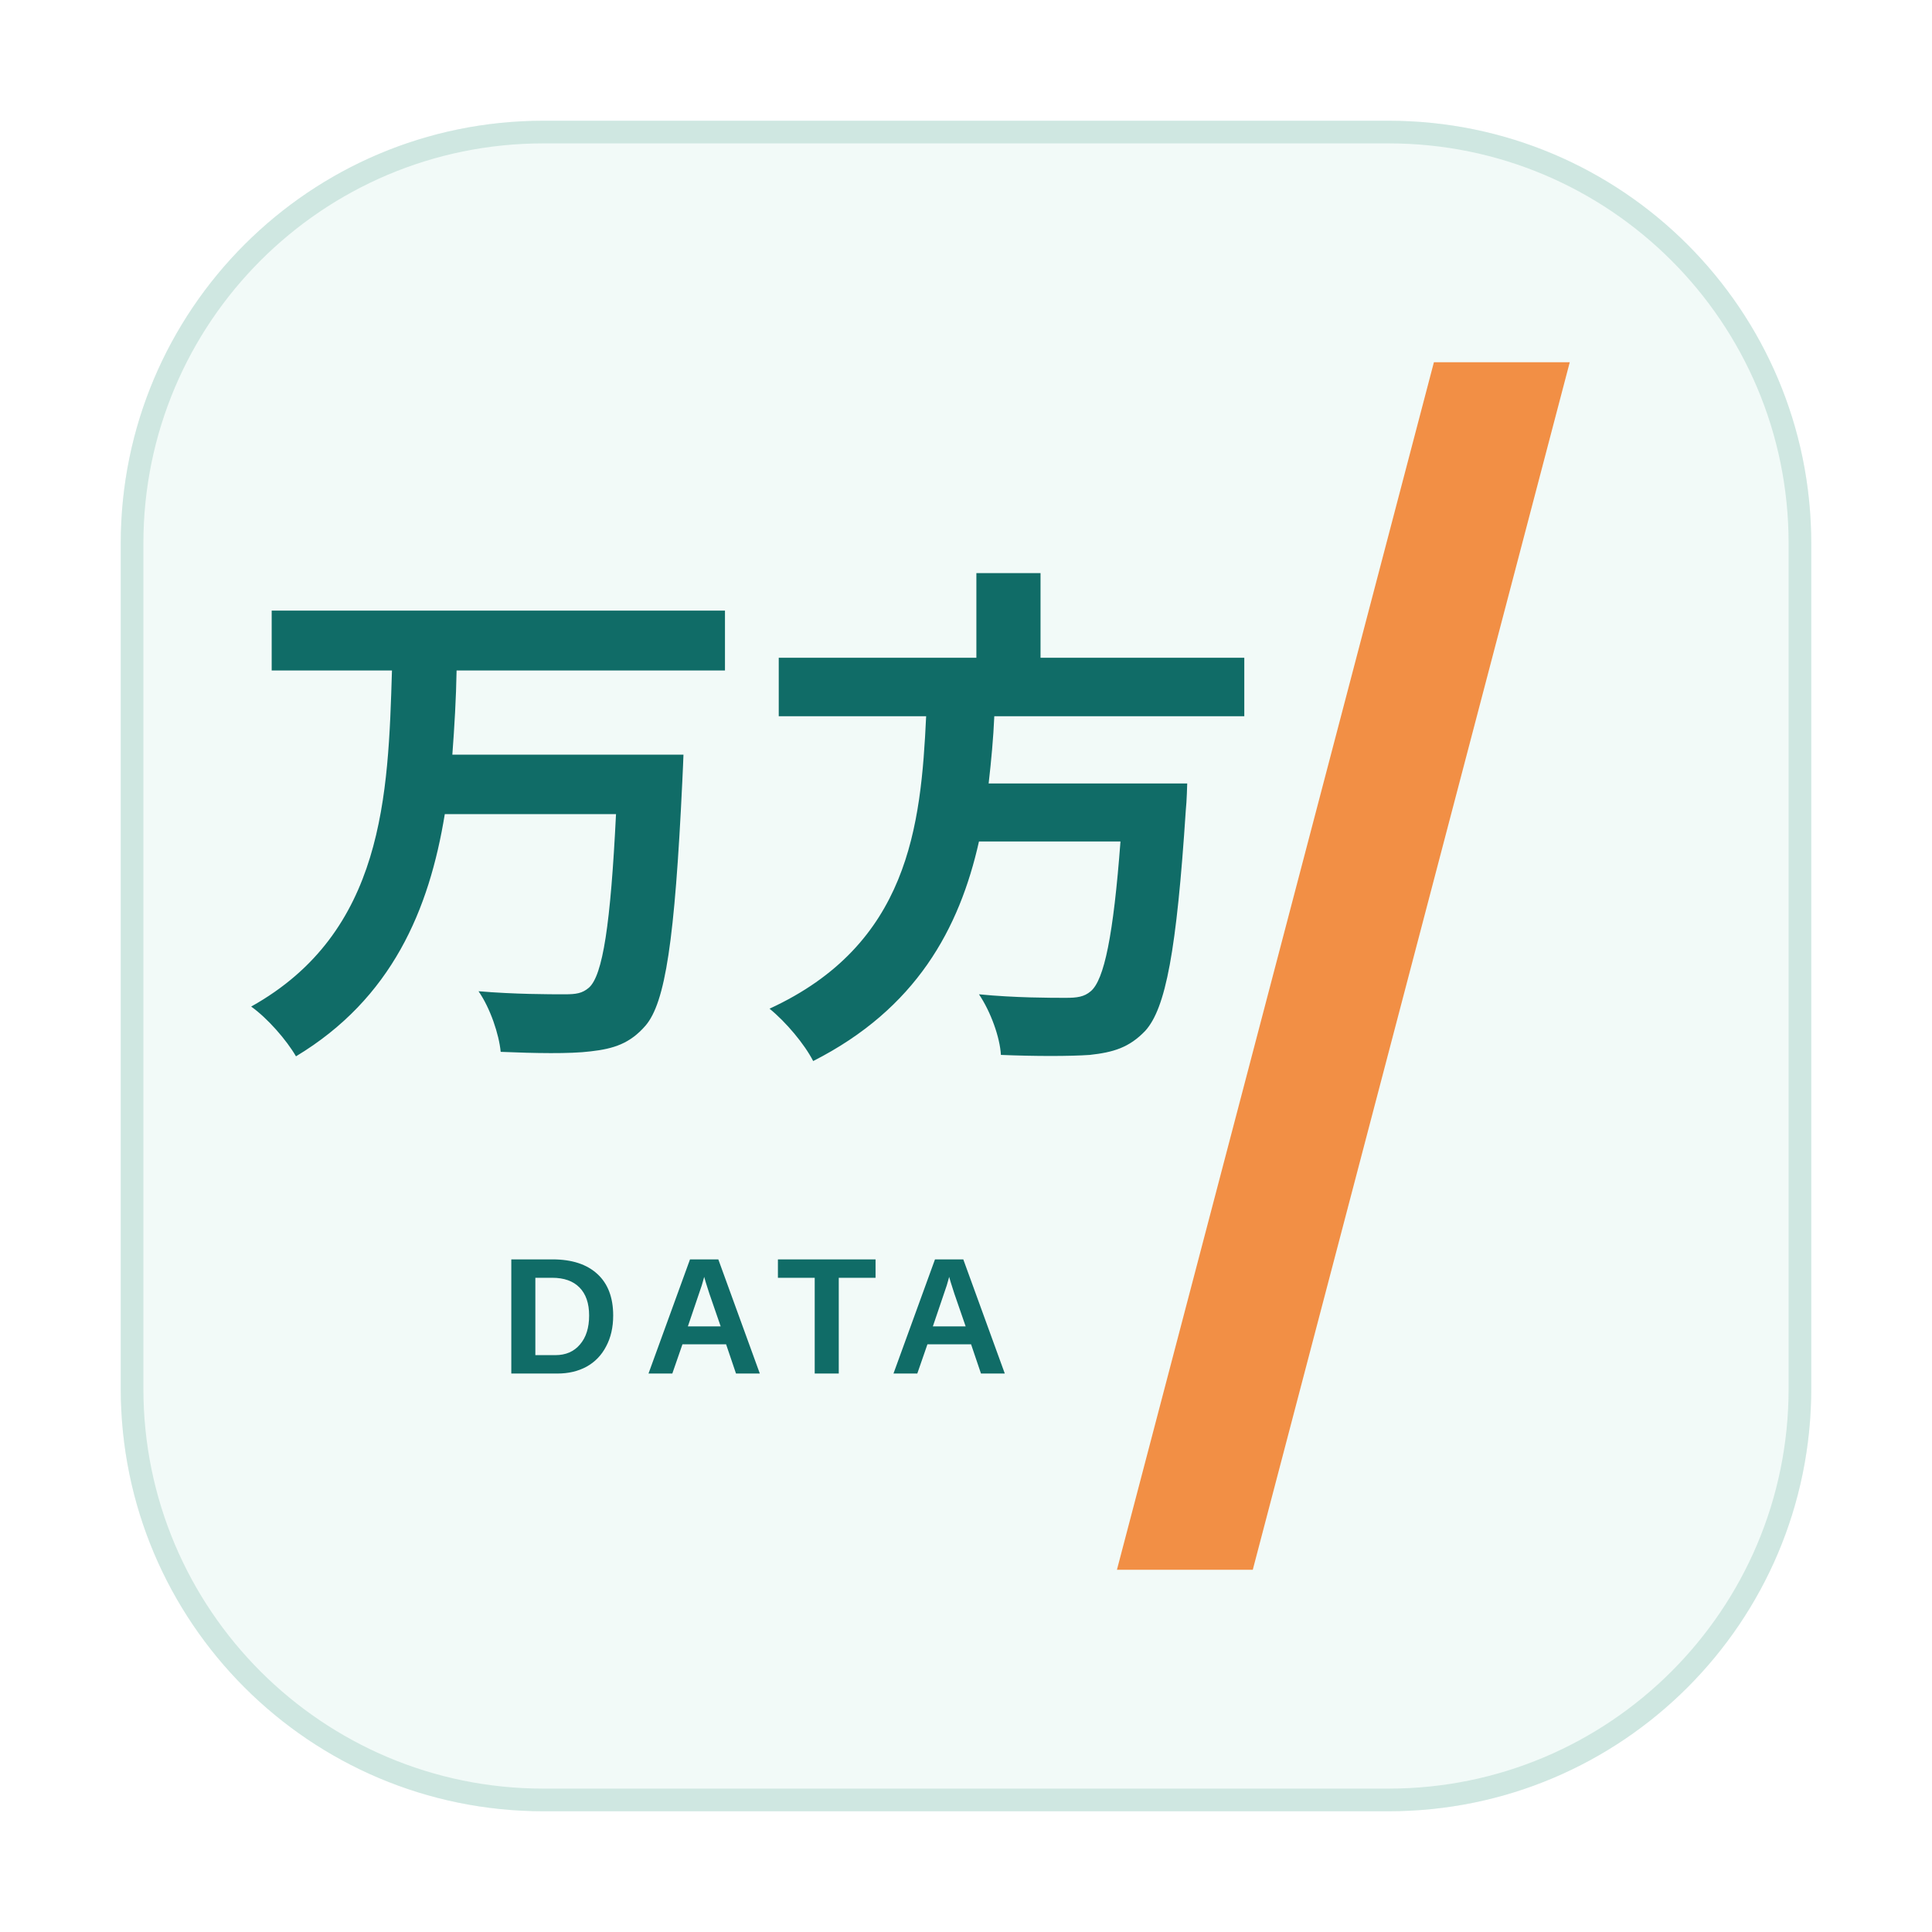
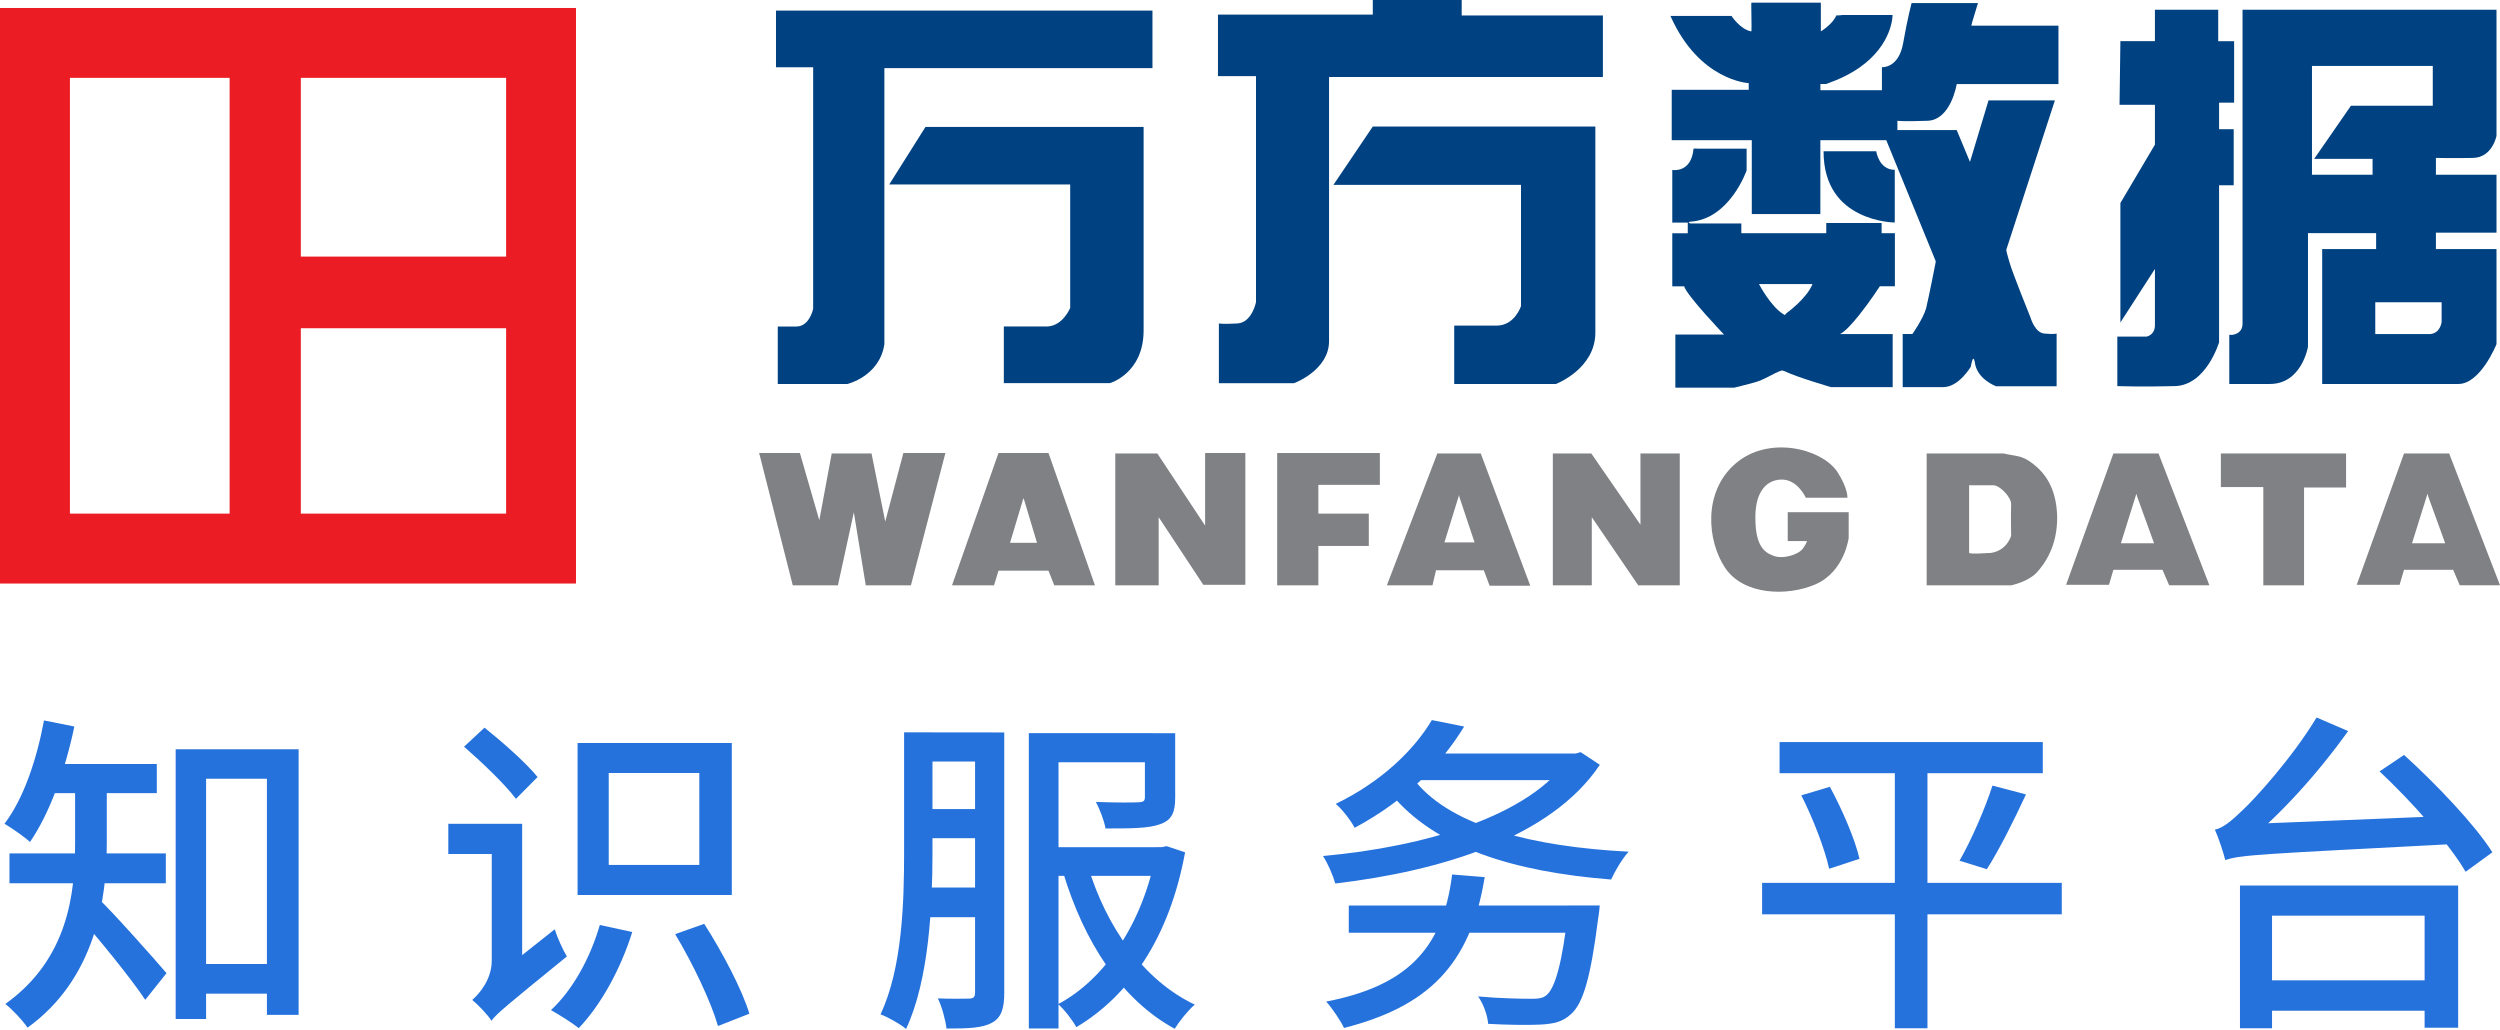
- <svg xmlns="http://www.w3.org/2000/svg" width="128" height="128" viewBox="0 0 128 128" fill="none">
-   <rect x="8" y="8" width="112" height="112" rx="28" fill="#F2FAF8" />
-   <rect x="8.75" y="8.75" width="110.5" height="110.5" rx="27.25" stroke="#CFE7E1" stroke-width="1.5" />
-   <path d="M95 24H104L83 104H74L95 24Z" fill="#F28F45" />
-   <text x="50" y="67" text-anchor="middle" font-family="PingFang SC, Microsoft YaHei, Arial, sans-serif" font-size="34" font-weight="800" fill="#106C67">万方</text>
-   <text x="50" y="91" text-anchor="middle" font-family="Arial, sans-serif" font-size="11" font-weight="700" fill="#106C67" letter-spacing="1.6">DATA</text>
+ <svg xmlns="http://www.w3.org/2000/svg" id="_图层_1" data-name="图层_1" viewBox="0 0 406.87 167.47">
+   <defs>
+     <style>
+       .cls-1 {
+         fill: #2672dd;
+       }
+ 
+       .cls-2 {
+         fill: #ec1c24;
+       }
+ 
+       .cls-3 {
+         fill: #004281;
+       }
+ 
+       .cls-4 {
+         fill: #808184;
+       }
+     </style>
+   </defs>
+   <path class="cls-2" d="M46.87,1.3H0v93.67h93.74V1.3h-46.87ZM82.37,41.76h-33.41V12.67h33.41v29.09ZM11.38,12.67h25.99v70.92H11.38V12.67ZM48.96,83.59v-30.17h33.41v30.17h-33.41Z" />
+   <g>
+     <path class="cls-3" d="M402.48,25.7c3.17-.07,3.82-3.6,3.82-3.6V1.58h-41.33v51.05c0,1.51-1.15,1.8-1.73,1.87h-.43v7.99h6.62c5.18,0,6.19-6.05,6.19-6.05v-18.5h11.09v2.59h-8.78v21.96h22.18c3.6,0,6.19-6.48,6.19-6.48v-15.48h-9.86v-2.66h9.86v-9.43h-9.86v-2.74s2.81.07,6.05,0ZM386.06,25.85h.07v2.59h-9.86V10.73h19.66v6.48h-13.32l-5.98,8.64h9.43ZM397.37,49.18v3.17s-.14,1.87-1.87,2.02h-8.93v-5.18h10.8Z" />
+     <path class="cls-3" d="M363.53,30.17v-9.14h-2.38v-4.32h2.45V6.7h-2.59V1.58h-10.3v5.11h-5.62l-.14,10.37h5.76v6.48l-5.62,9.5v19.44l5.62-8.71v9.14c0,1.66-1.37,1.87-1.37,1.87h-4.75v8.06s4.1.14,9.29,0c5.18-.07,7.27-7.13,7.27-7.13v-25.56h2.38Z" />
+   </g>
+   <g>
+     <path class="cls-3" d="M306.22,36.29h-9v1.66h-13.82v-1.58h-8.28s-.65-.22,0-.29c6.41-.43,9.14-8.35,9.14-8.35v-3.53h-8.06s-.07-.07-.58,0c-.36,4.03-3.46,3.46-3.46,3.46v8.57h2.52v1.73h-2.52v8.64h1.94c.36,1.44,6.48,7.85,6.48,7.85h-7.92v8.64h9.58s1.01-.22,3.1-.79c1.94-.5,3.24-1.58,4.68-2.02.07,0,.14.07.22.07s.14.07.22.07c2.09,1.01,7.56,2.59,7.56,2.59h10.01v-8.64h-8.57c.86-.43,2.02-1.73,3.17-3.17,1.73-2.16,3.31-4.61,3.31-4.61h2.45v-8.64h-2.16v-1.66ZM290.74,50.98s-.22.29-.29.29c-.07-.07-.14-.14-.22-.14-2.09-1.3-3.96-4.9-3.96-4.9h8.71c-.94,2.38-4.25,4.75-4.25,4.75Z" />
+     <path class="cls-3" d="M305.35,24.62h-8.57c0,5.83,2.88,8.71,5.83,10.15,2.88,1.44,5.76,1.44,5.76,1.44v-8.57c-2.59,0-3.02-3.02-3.02-3.02Z" />
+     <path class="cls-3" d="M313.63,19.66c3.89-.07,4.82-5.98,4.82-5.98h16.56V4.18h-14.18l.14-.58.94-3.1h-10.8s-.65,2.38-1.37,6.48c-.72,4.18-3.46,3.96-3.46,3.96v3.74h-10.01v-1.01h.94c2.23-.79,3.96-1.66,5.4-2.66,5.47-3.82,5.4-8.57,5.4-8.57h-8.21s-.22.07-.94.07c-.65,1.51-2.52,2.59-2.52,2.59V.43h-11.3c-.07,0,.07,4.32,0,4.68-1.8-.29-3.24-2.52-3.24-2.52h-9.94c4.68,10.58,12.74,10.94,12.74,10.94v1.08h-12.53v8.21h13.03v12.02h11.16v-12.02h10.73l8.06,19.73s-1.15,5.9-1.58,7.63c-.5,1.73-2.23,4.18-2.23,4.18h-1.58v8.64h6.62c2.52,0,4.46-3.31,4.46-3.31,0,0,.36-2.3.65-.79.29,2.81,3.46,3.96,3.46,3.96h9.86v-8.57s-.43.14-1.94,0c-1.58-.07-2.3-2.59-2.3-2.59,0,0-3.02-7.49-3.38-8.86-.43-1.37-.58-2.16-.58-2.16l7.92-24.34h-10.8l-3.02,10.01-2.16-5.18h-9.65v-1.51s1.01.14,4.82,0Z" />
+   </g>
+   <g>
+     <path class="cls-3" d="M238.32,2.52h-.43V0h-14.47v2.38h-25.2v10.01h6.19v36.79s-.65,3.31-3.02,3.46c-2.38.14-3.02,0-3.02,0v9.72h12.24s5.69-2.09,5.69-6.84V12.53h44.57V2.52h-22.54Z" />
+     <path class="cls-3" d="M223.42,20.59l-6.41,9.5h30.53v19.73s-1.01,3.17-3.96,3.17h-6.91v9.5h16.56s6.41-2.45,6.41-8.35V20.59h-36.22Z" />
+   </g>
+   <g>
+     <path class="cls-3" d="M165.46,1.73h-39.17v9.22h6.05v39.31s-.58,2.88-2.74,2.88h-3.02v9.36h11.3s5.26-1.22,6.05-6.48V11.09h43.63V1.73h-22.1Z" />
+     <path class="cls-3" d="M150.62,20.66l-5.9,9.36h29.45v20.09s-1.15,2.88-3.67,3.02h-7.13v9.22h17.28s5.47-1.58,5.47-8.57V20.66h-35.5Z" />
+   </g>
+   <path class="cls-4" d="M398.59,73.8h-7.34l-7.7,21.38h6.98l.72-2.45h7.99l1.08,2.52h6.55l-8.28-21.46ZM395.21,88.42h-2.66l2.52-8.06.14.5,2.74,7.56h-2.74Z" />
+   <polygon class="cls-4" points="368.35 79.27 368.35 95.26 374.98 95.26 374.98 79.34 381.82 79.34 381.82 73.8 361.44 73.8 361.44 79.27 368.35 79.27" />
+   <g>
+     <path class="cls-4" d="M351.29,73.8h-7.34l-7.7,21.38h6.98l.72-2.45h7.99l1.08,2.52h6.55l-8.28-21.46ZM347.83,88.42h-2.66l2.52-8.06.14.5,2.74,7.56h-2.74Z" />
+     <path class="cls-4" d="M330.84,75.46c-1.87-1.44-2.66-1.15-4.75-1.66h-12.53v21.46h13.75s2.52-.5,4.03-1.94c1.44-1.51,3.53-4.46,3.46-9.29-.14-4.75-2.09-7.13-3.96-8.57ZM327.31,87.19s-.65,2.45-3.38,2.81h-.29c-2.95.22-3.17,0-3.17,0v-11.02h3.96c1.08,0,2.95,2.02,2.88,3.1-.07,1.8,0,5.11,0,5.11Z" />
+   </g>
+   <polygon class="cls-4" points="266.98 73.8 266.98 85.39 258.98 73.8 252.72 73.8 252.72 95.26 259.06 95.26 259.06 84.17 266.62 95.26 273.38 95.26 273.38 73.8 266.98 73.8" />
+   <path class="cls-4" d="M290.95,83.38v4.68h3.1s.14.07-.58,1.15c-.72,1.08-3.38,1.87-4.9,1.22-1.58-.58-2.81-1.8-2.88-5.76-.14-4.03,1.37-6.48,4.1-6.62,2.74-.14,4.1,2.95,4.1,2.95h6.77s.14-1.44-1.66-4.25c-2.66-3.82-11.23-5.9-16.56-1.3-5.33,4.61-4.61,12.6-1.66,16.99,2.95,4.39,10.01,4.68,14.69,2.66,4.75-2.09,5.4-7.56,5.4-7.56v-4.18h-9.94Z" />
+   <path class="cls-4" d="M240.98,73.8h-7.06l-8.21,21.46h7.42l.58-2.45h7.78l.94,2.52h6.62l-8.06-21.53ZM237.53,88.27h-2.45l2.38-7.7.07.36,2.45,7.34h-2.45Z" />
+   <polygon class="cls-4" points="196.13 73.73 196.13 85.54 188.35 73.8 181.51 73.8 181.51 95.26 188.57 95.26 188.57 84.17 195.84 95.18 202.68 95.18 202.68 73.73 196.13 73.73" />
+   <polygon class="cls-4" points="224.57 78.91 224.57 73.73 207.86 73.73 207.86 95.26 214.56 95.26 214.56 88.85 222.77 88.85 222.77 83.59 214.56 83.59 214.56 78.91 224.57 78.91" />
+   <polygon class="cls-4" points="123.55 73.73 130.18 73.73 133.34 84.67 135.36 73.8 141.84 73.8 144.07 84.89 147.02 73.73 153.86 73.73 148.25 95.26 140.9 95.26 138.96 83.38 136.37 95.26 129.02 95.26 123.55 73.73 123.55 73.73" />
+   <path class="cls-4" d="M170.64,73.73h-8.14l-7.56,21.53h6.84l.72-2.38h8.14l.94,2.38h6.62l-7.56-21.53ZM166.54,88.34h-2.16l2.16-7.2h.07l2.16,7.2h-2.23Z" />
+   <path class="cls-1" d="M12.1,118.24c-1.49,7.16-4.05,14.18-7.22,18.79-.9-.84-2.99-2.27-4.15-2.97,3.09-4.04,5.24-10.4,6.43-16.81l4.94.99ZM17.38,126.66v10.63c0,9.18-1.88,22.01-12.9,29.96-.67-1.05-2.58-3.09-3.62-3.85,10.24-7.32,11.36-17.98,11.36-26.17v-10.57h5.16ZM26.99,138.89v4.86H1.54v-4.86h25.45ZM25.52,124.34v4.74H7.16v-4.74h18.36ZM27.1,158.38l-3.46,4.34c-2.38-3.61-8.21-10.69-10.82-13.61l3.14-2.91c2.15,1.95,9.45,10.19,11.14,12.18ZM48.6,121.94v43.23h-5.16v-38.43h-9.9v39.1h-4.95v-43.9h20.01ZM46.28,156.89v4.83h-15.48v-4.83h15.48Z" />
+   <path class="cls-1" d="M82.91,134.07v4.92h-9.95v-4.92h9.95ZM78.86,118.43c2.94,2.36,6.81,5.77,8.63,8.03l-3.52,3.55c-1.75-2.34-5.51-5.93-8.45-8.49l3.33-3.09ZM76.85,162.74c1.18-1.02,3.18-3.34,3.18-6.41v-22.26h4.95v25.16s-5.01,4.87-5.01,6.88c-.6-.98-2.24-2.67-3.13-3.38ZM78.84,161.3l1.1-1.86,10.34-8.2c.43,1.38,1.37,3.43,1.98,4.42-9.74,7.93-11.39,9.27-12.28,10.46l-1.14-4.82ZM102.9,151.68c-1.9,6.08-5.13,11.9-8.71,15.65-1-.82-3.26-2.24-4.52-2.94,3.57-3.31,6.4-8.51,7.95-13.85l5.27,1.14ZM119.1,120.92v24.74h-25.1v-24.74h25.1ZM99.07,140.77h14.74v-14.97h-14.74v14.97ZM114.61,150.35c2.96,4.63,6.18,10.72,7.35,14.63l-5.11,2c-1.11-3.9-4.1-10.19-6.97-14.95l4.73-1.68Z" />
+   <path class="cls-1" d="M151.76,119.2v19.53c0,8.52-.54,20.73-4.3,28.73-.9-.78-2.97-1.94-4.16-2.38,3.57-7.53,3.84-18.39,3.84-26.36v-19.53h4.62ZM161.55,144.44v4.83h-12.46v-4.83h12.46ZM161.55,119.2v4.74h-12.39v-4.74h12.39ZM161.7,131.67v4.74h-12.54v-4.74h12.54ZM163.44,119.2v42.39c0,2.52-.46,4.01-2,4.86-1.53.84-3.77.96-7.4.94-.14-1.29-.75-3.6-1.41-4.9,2.26.08,4.44.05,5.11.03.69-.02.95-.24.95-1.01v-42.3h4.74ZM187.65,119.32v4.74h-15.38v43.32h-4.83v-48.06h20.22ZM189.56,137.88v4.67h-19.31v-4.67h19.31ZM189.03,137.88l.84-.17,3,1.01c-2.56,13.94-9.1,23.33-17.7,28.45-.62-1.13-1.95-2.88-2.96-3.75,7.63-4.04,13.83-13.24,15.95-24.66v-.89h.87ZM194.45,163.5c-1.1.93-2.52,2.71-3.27,3.93-8.74-4.74-14.77-14.19-18.16-25.44l4.03-1.07c2.96,9.9,9.05,18.63,17.4,22.58ZM191.26,119.32v10.48c0,2.37-.51,3.66-2.46,4.34-1.88.69-4.77.69-8.88.69-.23-1.36-.95-3.11-1.56-4.32,3.02.12,6.05.12,6.88.06.86-.02,1.09-.21,1.09-.86v-10.38h4.92Z" />
+   <path class="cls-1" d="M256.42,122.64l.83-.23,3.12,2.06c-7.94,11.89-25.9,17.3-43.06,19.32-.35-1.28-1.22-3.32-2-4.48,16.41-1.47,33.72-6.43,40.12-16.04v-.63h.98ZM241.63,142.76c-2.33,14.46-9.41,21.09-22.89,24.54-.5-1.1-1.97-3.28-2.91-4.29,12.69-2.48,18.97-8.21,20.5-20.69l5.3.43ZM238.29,118.24c-3.75,6.14-9.4,11.96-17.82,16.48-.63-1.19-2.07-3.07-3.08-3.89,7.65-3.71,12.87-8.96,15.64-13.64l5.25,1.05ZM256.93,147.37v4.43h-37.42v-4.43h37.42ZM265.06,138.61c-1.04,1.13-2.24,3.17-2.85,4.53-15.92-1.25-28.75-5.24-35.92-14.06l4.21-1.74c5.97,7.15,18.95,10.47,34.56,11.27ZM256.67,122.64v4.32h-26.54v-4.32h26.54ZM260.35,147.37s-.11,1.46-.26,2.14c-1.21,9.61-2.45,13.82-4.42,15.54-1.33,1.25-2.78,1.58-4.97,1.7-1.8.09-5.14.07-8.51-.12-.08-1.33-.75-3.22-1.63-4.46,3.48.32,7.16.38,8.61.38,1.14,0,1.83-.05,2.47-.55,1.43-1.12,2.63-5.22,3.59-13.95l.03-.69h5.09Z" />
+   <path class="cls-1" d="M335.55,143.68v5.13h-48.77v-5.13h48.77ZM332.46,120.77v5.07h-42.84v-5.07h42.84ZM297.81,128.05c2.03,3.74,4.12,8.62,4.82,11.72l-4.94,1.62c-.67-3.09-2.58-8.12-4.53-11.95l4.64-1.39ZM313.69,122.83v44.52h-5.31v-44.52h5.31ZM329.72,129.29c-1.98,4.28-4.39,9.1-6.37,12.17l-4.44-1.38c1.89-3.28,4.16-8.48,5.36-12.23l5.45,1.44Z" />
+   <path class="cls-1" d="M360.48,135.02c1.33-.28,2.67-1.4,4.47-3.14,1.93-1.77,8.08-8.5,12.07-15.11l5.13,2.21c-5.04,7.06-11.13,13.71-16.81,18.35v.14s-3.18,1.54-3.18,2.51c-.24-1.04-1.08-3.59-1.69-4.96ZM362.1,135.99l3.61-1.87,33.95-1.38c.05,1.4.26,3.5.51,4.58-31.94,1.68-35.52,1.78-38.01,2.66l-.06-3.99ZM400.06,144.13v23.13h-5.46v-18.24h-24.83v18.33h-5.22v-23.23h35.51ZM397.23,159.55v4.95h-30.12v-4.95h30.12ZM391.26,122.87c5.13,4.65,11.52,11.32,14.37,15.84l-4.36,3.17c-2.64-4.57-8.8-11.45-14-16.34l3.99-2.68Z" />
</svg>
